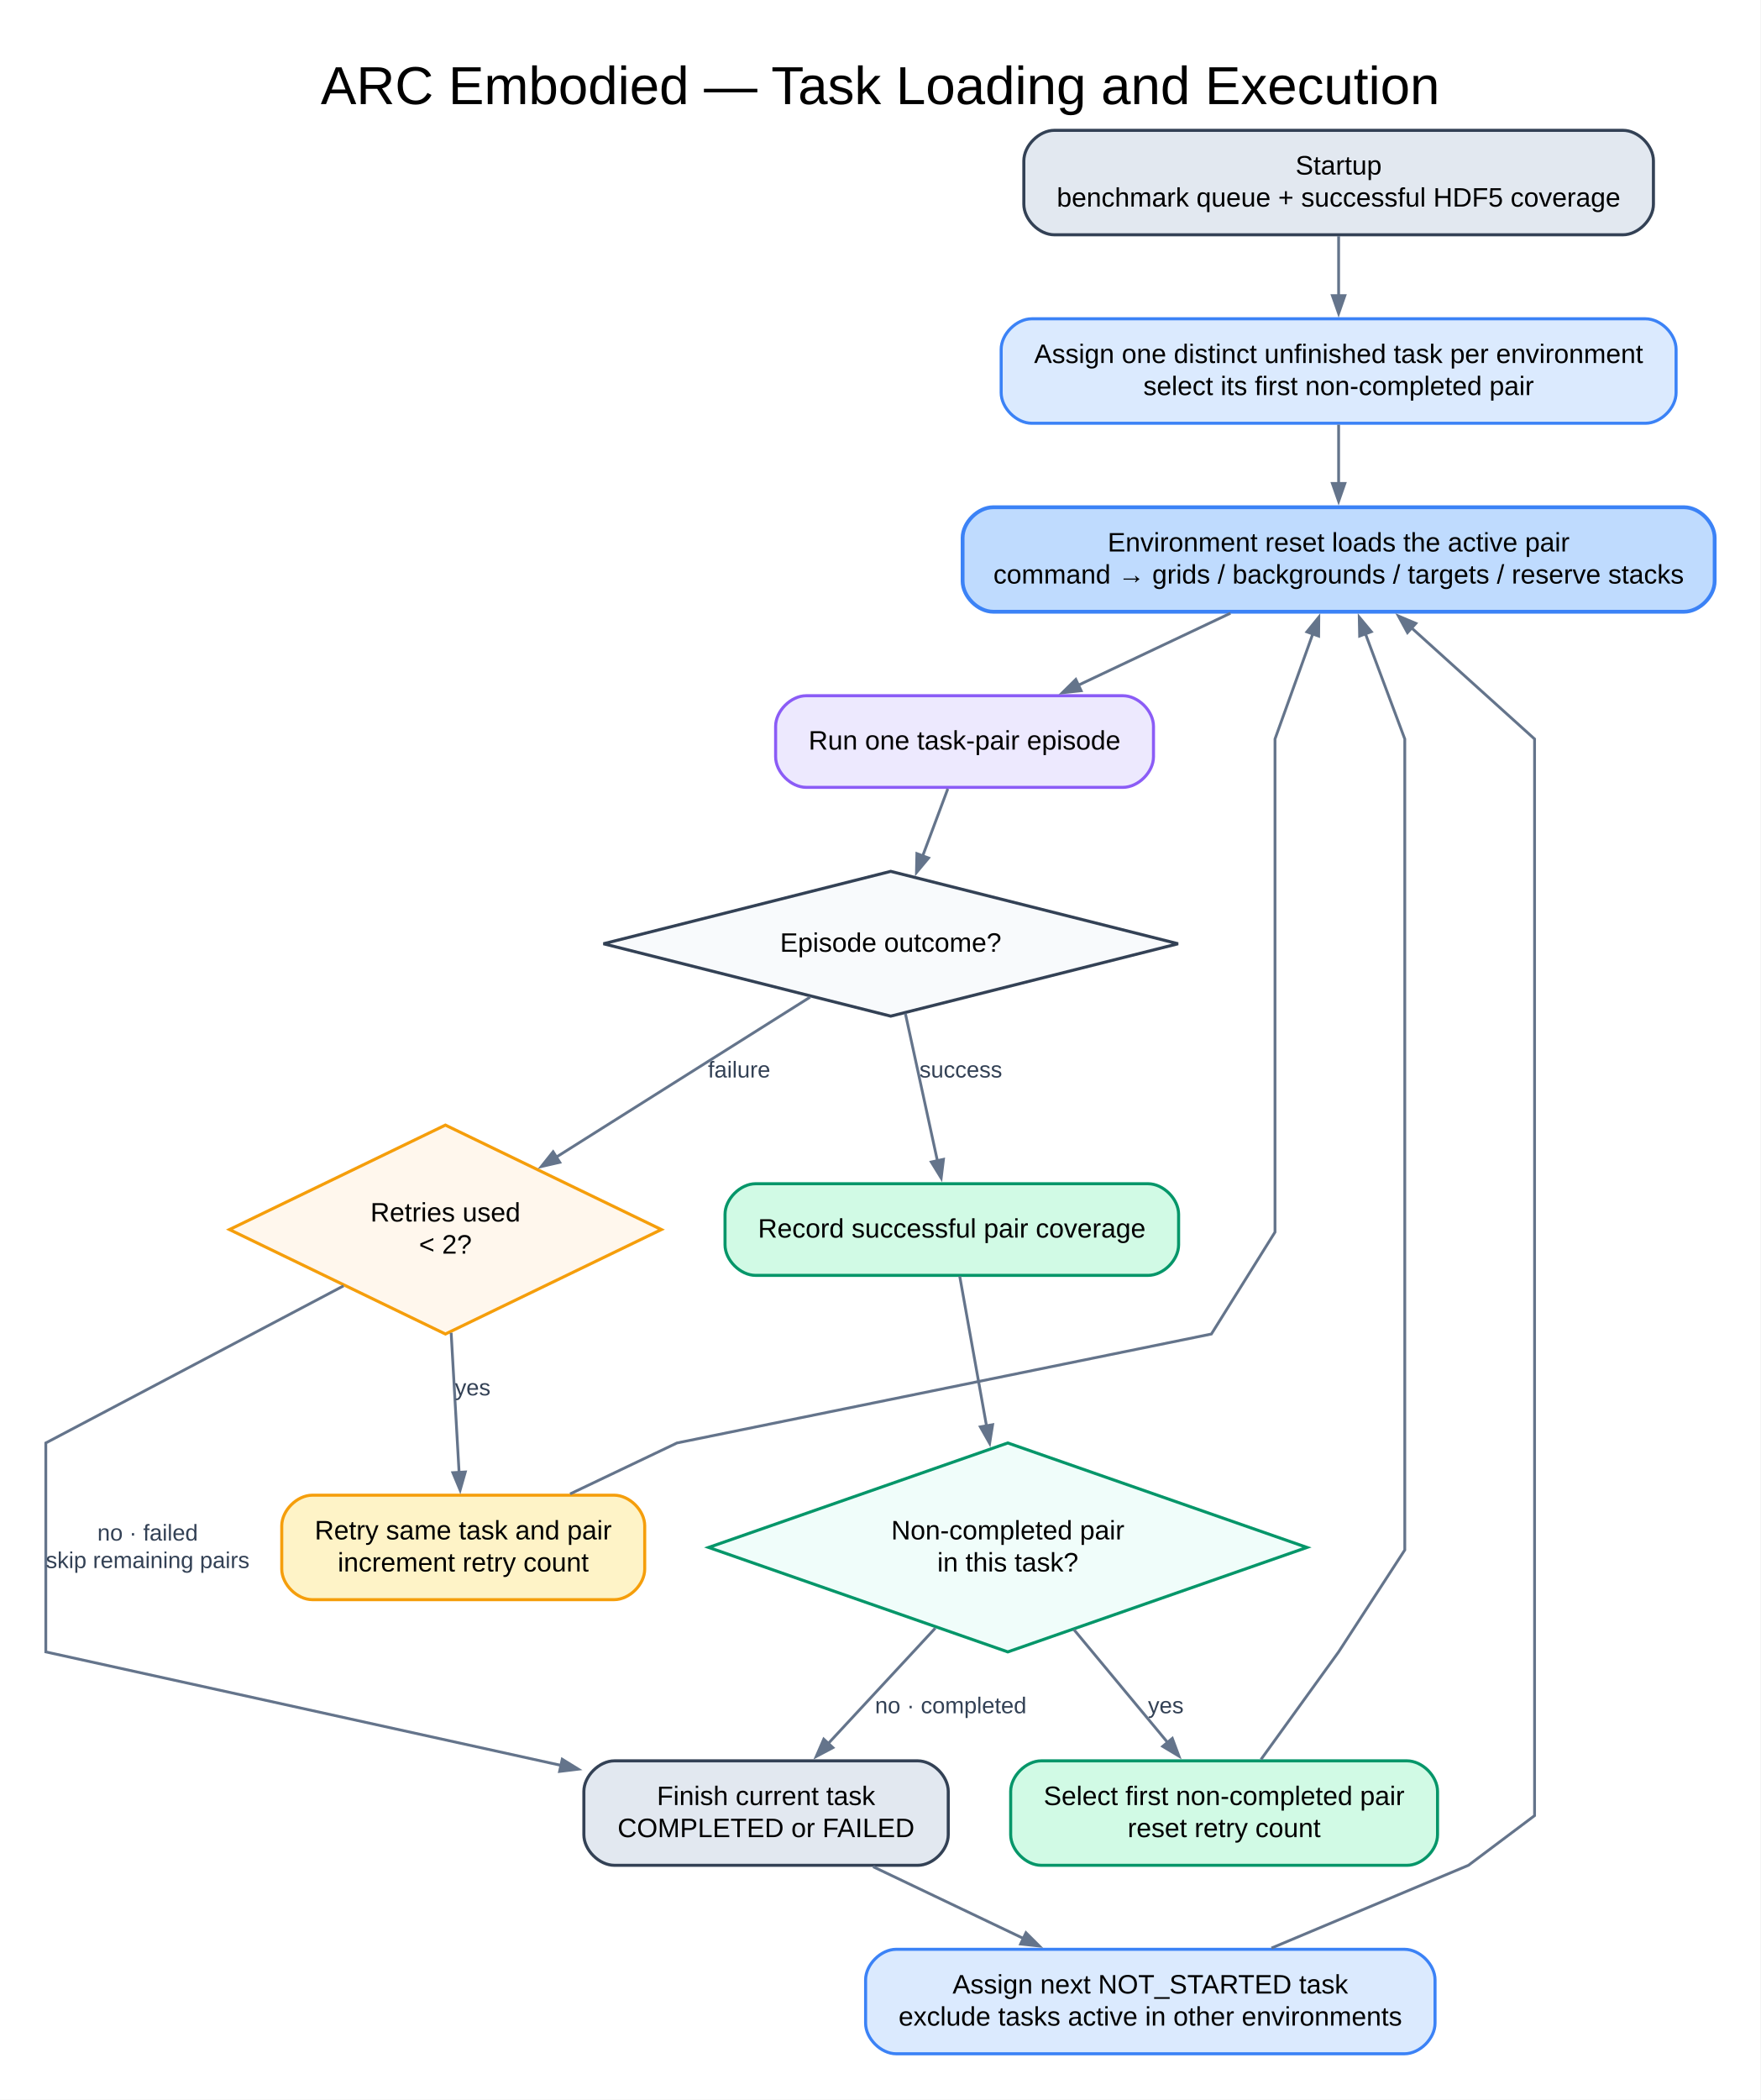
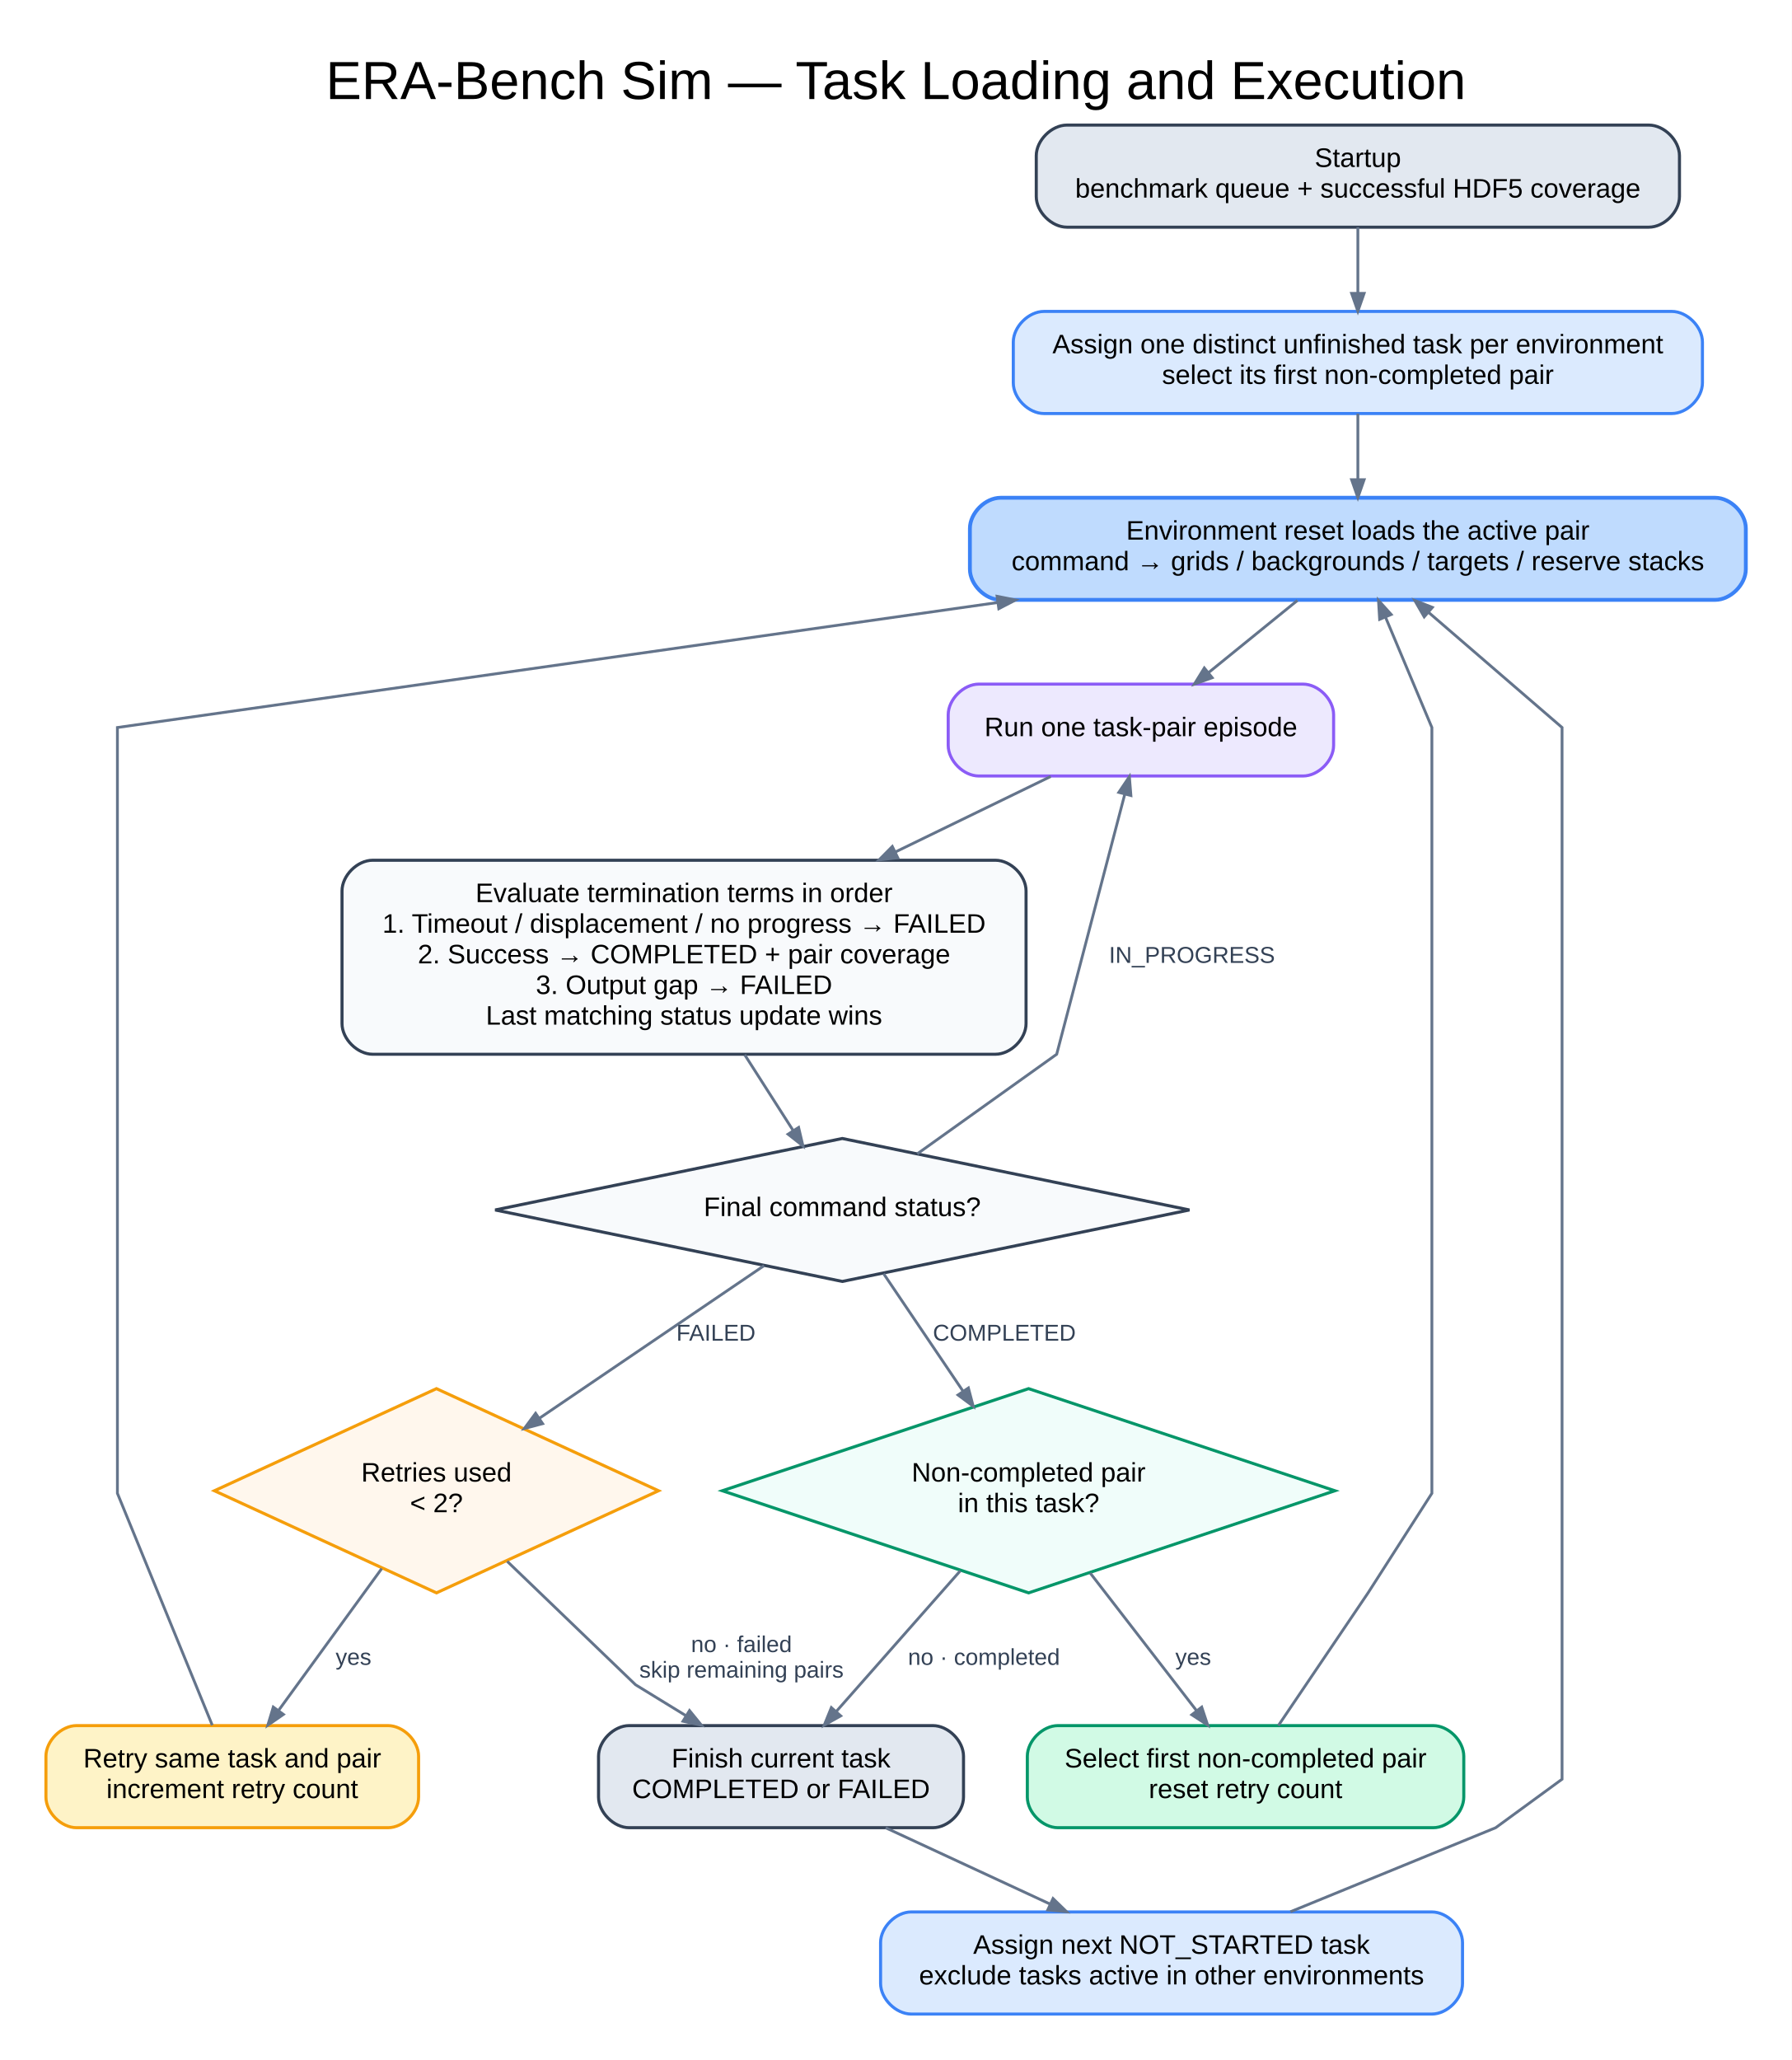
- <svg xmlns="http://www.w3.org/2000/svg" width="692pt" height="825pt" viewBox="0.00 0.00 692.00 825.00">
-   <g id="graph0" class="graph" transform="scale(1 1) rotate(0) translate(18 806.84)">
-     <polygon fill="white" stroke="none" points="-18,18 -18,-806.84 673.8,-806.84 673.8,18 -18,18" />
-     <text xml:space="preserve" text-anchor="middle" x="327.9" y="-765.94" font-family="Arial" font-size="21.00">ARC Embodied — Task Loading and Execution</text>
+ <svg xmlns="http://www.w3.org/2000/svg" width="702pt" height="807pt" viewBox="0.00 0.00 702.00 807.00">
+   <g id="graph0" class="graph" transform="scale(1 1) rotate(0) translate(18 789)">
+     <polygon fill="white" stroke="transparent" points="-18,18 -18,-789 684,-789 684,18 -18,18" />
+     <text text-anchor="middle" x="333" y="-750.2" font-family="Arial" font-size="21.00">ERA-Bench Sim — Task Loading and Execution</text>
    <g id="node1" class="node">
-       <path fill="#e2e8f0" stroke="#334155" stroke-width="1.2" d="M619.74,-755.64C619.74,-755.64 396.33,-755.64 396.33,-755.64 390.33,-755.64 384.33,-749.64 384.33,-743.64 384.33,-743.64 384.33,-726.6 384.33,-726.6 384.33,-720.6 390.33,-714.6 396.33,-714.6 396.33,-714.6 619.74,-714.6 619.74,-714.6 625.74,-714.6 631.74,-720.6 631.74,-726.6 631.74,-726.6 631.74,-743.64 631.74,-743.64 631.74,-749.64 625.74,-755.64 619.74,-755.64" />
-       <text xml:space="preserve" text-anchor="middle" x="508.03" y="-738.27" font-family="Arial" font-size="10.50">Startup</text>
-       <text xml:space="preserve" text-anchor="middle" x="508.03" y="-725.67" font-family="Arial" font-size="10.50">benchmark queue + successful HDF5 coverage</text>
+       <path fill="#e2e8f0" stroke="#334155" stroke-width="1.2" d="M628,-740C628,-740 400,-740 400,-740 394,-740 388,-734 388,-728 388,-728 388,-712 388,-712 388,-706 394,-700 400,-700 400,-700 628,-700 628,-700 634,-700 640,-706 640,-712 640,-712 640,-728 640,-728 640,-734 634,-740 628,-740" />
+       <text text-anchor="middle" x="514" y="-723.6" font-family="Arial" font-size="10.50">Startup</text>
+       <text text-anchor="middle" x="514" y="-711.6" font-family="Arial" font-size="10.50">benchmark queue + successful HDF5 coverage</text>
    </g>
    <g id="node2" class="node">
-       <path fill="#dbeafe" stroke="#3b82f6" stroke-width="1.2" d="M628.64,-681.6C628.64,-681.6 387.42,-681.6 387.42,-681.6 381.42,-681.6 375.42,-675.6 375.42,-669.6 375.42,-669.6 375.42,-652.56 375.42,-652.56 375.42,-646.56 381.42,-640.56 387.42,-640.56 387.42,-640.56 628.64,-640.56 628.64,-640.56 634.64,-640.56 640.64,-646.56 640.64,-652.56 640.64,-652.56 640.64,-669.6 640.64,-669.6 640.64,-675.6 634.64,-681.6 628.64,-681.6" />
-       <text xml:space="preserve" text-anchor="middle" x="508.03" y="-664.23" font-family="Arial" font-size="10.50">Assign one distinct unfinished task per environment</text>
-       <text xml:space="preserve" text-anchor="middle" x="508.03" y="-651.63" font-family="Arial" font-size="10.50">select its first non-completed pair</text>
+       <path fill="#dbeafe" stroke="#3b82f6" stroke-width="1.2" d="M637,-667C637,-667 391,-667 391,-667 385,-667 379,-661 379,-655 379,-655 379,-639 379,-639 379,-633 385,-627 391,-627 391,-627 637,-627 637,-627 643,-627 649,-633 649,-639 649,-639 649,-655 649,-655 649,-661 643,-667 637,-667" />
+       <text text-anchor="middle" x="514" y="-650.6" font-family="Arial" font-size="10.50">Assign one distinct unfinished task per environment</text>
+       <text text-anchor="middle" x="514" y="-638.6" font-family="Arial" font-size="10.50">select its first non-completed pair</text>
    </g>
    <g id="edge1" class="edge">
-       <path fill="none" stroke="#64748b" stroke-width="1.1" d="M508.03,-714.05C508.03,-706.79 508.03,-698.45 508.03,-690.6" />
-       <polygon fill="#64748b" stroke="#64748b" stroke-width="1.1" points="510.48,-690.7 508.03,-683.7 505.58,-690.7 510.48,-690.7" />
+       <path fill="none" stroke="#64748b" stroke-width="1.1" d="M514,-699.97C514,-692.09 514,-682.82 514,-674.31" />
+       <polygon fill="#64748b" stroke="#64748b" stroke-width="1.1" points="516.45,-674.08 514,-667.08 511.55,-674.08 516.45,-674.08" />
    </g>
    <g id="node3" class="node">
-       <path fill="#bfdbfe" stroke="#3b82f6" stroke-width="1.5" d="M643.8,-607.56C643.8,-607.56 372.27,-607.56 372.27,-607.56 366.27,-607.56 360.27,-601.56 360.27,-595.56 360.27,-595.56 360.27,-578.52 360.27,-578.52 360.27,-572.52 366.27,-566.52 372.27,-566.52 372.27,-566.52 643.8,-566.52 643.8,-566.52 649.8,-566.52 655.8,-572.52 655.8,-578.52 655.8,-578.52 655.8,-595.56 655.8,-595.56 655.8,-601.56 649.8,-607.56 643.8,-607.56" />
-       <text xml:space="preserve" text-anchor="middle" x="508.03" y="-590.19" font-family="Arial" font-size="10.50">Environment reset loads the active pair</text>
-       <text xml:space="preserve" text-anchor="middle" x="508.03" y="-577.59" font-family="Arial" font-size="10.50">command → grids / backgrounds / targets / reserve stacks</text>
+       <path fill="#bfdbfe" stroke="#3b82f6" stroke-width="1.5" d="M654,-594C654,-594 374,-594 374,-594 368,-594 362,-588 362,-582 362,-582 362,-566 362,-566 362,-560 368,-554 374,-554 374,-554 654,-554 654,-554 660,-554 666,-560 666,-566 666,-566 666,-582 666,-582 666,-588 660,-594 654,-594" />
+       <text text-anchor="middle" x="514" y="-577.6" font-family="Arial" font-size="10.50">Environment reset loads the active pair</text>
+       <text text-anchor="middle" x="514" y="-565.6" font-family="Arial" font-size="10.50">command → grids / backgrounds / targets / reserve stacks</text>
    </g>
    <g id="edge2" class="edge">
-       <path fill="none" stroke="#64748b" stroke-width="1.1" d="M508.03,-640.01C508.03,-632.81 508.03,-624.55 508.03,-616.76" />
-       <polygon fill="#64748b" stroke="#64748b" stroke-width="1.1" points="510.48,-616.91 508.03,-609.91 505.58,-616.91 510.48,-616.91" />
+       <path fill="none" stroke="#64748b" stroke-width="1.1" d="M514,-626.97C514,-619.09 514,-609.82 514,-601.31" />
+       <polygon fill="#64748b" stroke="#64748b" stroke-width="1.1" points="516.45,-601.08 514,-594.08 511.55,-601.08 516.45,-601.08" />
    </g>
    <g id="node4" class="node">
-       <path fill="#ede9fe" stroke="#8b5cf6" stroke-width="1.2" d="M423.28,-533.52C423.28,-533.52 298.79,-533.52 298.79,-533.52 292.79,-533.52 286.79,-527.52 286.79,-521.52 286.79,-521.52 286.79,-509.52 286.79,-509.52 286.79,-503.52 292.79,-497.52 298.79,-497.52 298.79,-497.52 423.28,-497.52 423.28,-497.52 429.28,-497.52 435.28,-503.52 435.28,-509.52 435.28,-509.52 435.28,-521.52 435.28,-521.52 435.28,-527.52 429.28,-533.52 423.28,-533.52" />
-       <text xml:space="preserve" text-anchor="middle" x="361.03" y="-512.37" font-family="Arial" font-size="10.50">Run one task-pair episode</text>
+       <path fill="#ede9fe" stroke="#8b5cf6" stroke-width="1.2" d="M492.5,-521C492.5,-521 365.5,-521 365.5,-521 359.5,-521 353.5,-515 353.5,-509 353.5,-509 353.5,-497 353.5,-497 353.5,-491 359.5,-485 365.5,-485 365.5,-485 492.5,-485 492.5,-485 498.5,-485 504.5,-491 504.5,-497 504.5,-497 504.5,-509 504.5,-509 504.5,-515 498.5,-521 492.5,-521" />
+       <text text-anchor="middle" x="429" y="-500.6" font-family="Arial" font-size="10.50">Run one task-pair episode</text>
    </g>
    <g id="edge3" class="edge">
-       <path fill="none" stroke="#64748b" stroke-width="1.1" d="M465.51,-565.93C446.73,-557.05 424.65,-546.61 405.64,-537.61" />
-       <polygon fill="#64748b" stroke="#64748b" stroke-width="1.1" points="406.85,-535.48 399.47,-534.7 404.75,-539.91 406.85,-535.48" />
+       <path fill="none" stroke="#64748b" stroke-width="1.1" d="M490.32,-553.78C479.53,-545.02 466.71,-534.61 455.59,-525.58" />
+       <polygon fill="#64748b" stroke="#64748b" stroke-width="1.1" points="456.92,-523.51 449.94,-521 453.84,-527.32 456.92,-523.51" />
    </g>
    <g id="node5" class="node">
-       <polygon fill="#f8fafc" stroke="#334155" stroke-width="1.2" points="332.03,-464.52 219.14,-436.08 332.03,-407.64 444.93,-436.08 332.03,-464.52" />
-       <text xml:space="preserve" text-anchor="middle" x="332.03" y="-432.93" font-family="Arial" font-size="10.50">Episode outcome?</text>
+       <path fill="#f8fafc" stroke="#334155" stroke-width="1.2" d="M372,-452C372,-452 128,-452 128,-452 122,-452 116,-446 116,-440 116,-440 116,-388 116,-388 116,-382 122,-376 128,-376 128,-376 372,-376 372,-376 378,-376 384,-382 384,-388 384,-388 384,-440 384,-440 384,-446 378,-452 372,-452" />
+       <text text-anchor="middle" x="250" y="-435.6" font-family="Arial" font-size="10.50">Evaluate termination terms in order</text>
+       <text text-anchor="middle" x="250" y="-423.6" font-family="Arial" font-size="10.50">1. Timeout / displacement / no progress → FAILED</text>
+       <text text-anchor="middle" x="250" y="-411.6" font-family="Arial" font-size="10.50">2. Success → COMPLETED + pair coverage</text>
+       <text text-anchor="middle" x="250" y="-399.6" font-family="Arial" font-size="10.50">3. Output gap → FAILED</text>
+       <text text-anchor="middle" x="250" y="-387.6" font-family="Arial" font-size="10.50">Last matching status update wins</text>
    </g>
    <g id="edge4" class="edge">
-       <path fill="none" stroke="#64748b" stroke-width="1.1" d="M354.45,-496.95C351.51,-489.08 347.93,-479.53 344.51,-470.39" />
-       <polygon fill="#64748b" stroke="#64748b" stroke-width="1.1" points="346.89,-469.77 342.14,-464.07 342.3,-471.49 346.89,-469.77" />
+       <path fill="none" stroke="#64748b" stroke-width="1.1" d="M393.64,-484.81C376.11,-476.29 354.15,-465.62 332.71,-455.2" />
+       <polygon fill="#64748b" stroke="#64748b" stroke-width="1.1" points="333.74,-452.98 326.38,-452.12 331.6,-457.39 333.74,-452.98" />
    </g>
    <g id="node6" class="node">
-       <path fill="#d1fae5" stroke="#059669" stroke-width="1.2" d="M433.15,-341.8C433.15,-341.8 278.91,-341.8 278.91,-341.8 272.91,-341.8 266.91,-335.8 266.91,-329.8 266.91,-329.8 266.91,-317.8 266.91,-317.8 266.91,-311.8 272.91,-305.8 278.91,-305.8 278.91,-305.8 433.15,-305.8 433.15,-305.8 439.15,-305.8 445.15,-311.8 445.15,-317.8 445.15,-317.8 445.15,-329.8 445.15,-329.8 445.15,-335.8 439.15,-341.8 433.15,-341.8" />
-       <text xml:space="preserve" text-anchor="middle" x="356.03" y="-320.65" font-family="Arial" font-size="10.50">Record successful pair coverage</text>
+       <polygon fill="#f8fafc" stroke="#334155" stroke-width="1.2" points="312,-343 176,-315 312,-287 448,-315 312,-343" />
+       <text text-anchor="middle" x="312" y="-312.6" font-family="Arial" font-size="10.50">Final command status?</text>
    </g>
    <g id="edge5" class="edge">
-       <path fill="none" stroke="#64748b" stroke-width="1.1" d="M337.78,-408.67C341.62,-391.03 346.64,-367.96 350.44,-350.48" />
-       <polygon fill="#64748b" stroke="#64748b" stroke-width="1.1" points="352.75,-351.39 351.85,-344.03 347.97,-350.34 352.75,-351.39" />
-       <text xml:space="preserve" text-anchor="middle" x="359.57" y="-383.54" font-family="Arial" font-size="9.00" fill="#334155">success</text>
+       <path fill="none" stroke="#64748b" stroke-width="1.1" d="M273.79,-375.77C280.07,-365.96 286.76,-355.49 292.76,-346.1" />
+       <polygon fill="#64748b" stroke="#64748b" stroke-width="1.1" points="294.89,-347.32 296.59,-340.1 290.76,-344.68 294.89,-347.32" />
+     </g>
+     <g id="edge14" class="edge">
+       <path fill="none" stroke="#64748b" stroke-width="1.1" d="M341.38,-336.99C365.6,-354.29 396,-376 396,-376 396,-376 413.09,-441.25 422.67,-477.84" />
+       <polygon fill="#64748b" stroke="#64748b" stroke-width="1.1" points="420.34,-478.59 424.48,-484.74 425.08,-477.35 420.34,-478.59" />
+       <text text-anchor="middle" x="449" y="-411.8" font-family="Arial" font-size="9.00" fill="#334155">IN_PROGRESS</text>
+     </g>
+     <g id="node7" class="node">
+       <polygon fill="#f0fdfa" stroke="#059669" stroke-width="1.2" points="385,-245 265,-205 385,-165 505,-205 385,-245" />
+       <text text-anchor="middle" x="385" y="-208.6" font-family="Arial" font-size="10.50">Non-completed pair</text>
+       <text text-anchor="middle" x="385" y="-196.6" font-family="Arial" font-size="10.50">in this task?</text>
+     </g>
+     <g id="edge6" class="edge">
+       <path fill="none" stroke="#64748b" stroke-width="1.1" d="M328.2,-290.03C337.32,-276.54 348.93,-259.37 359.26,-244.08" />
+       <polygon fill="#64748b" stroke="#64748b" stroke-width="1.1" points="361.41,-245.27 363.3,-238.1 357.35,-242.52 361.41,-245.27" />
+       <text text-anchor="middle" x="375.5" y="-263.8" font-family="Arial" font-size="9.00" fill="#334155">COMPLETED</text>
    </g>
    <g id="node9" class="node">
-       <polygon fill="#fff7ed" stroke="#f59e0b" stroke-width="1.2" points="157.03,-364.84 72.17,-323.8 157.03,-282.76 241.9,-323.8 157.03,-364.84" />
-       <text xml:space="preserve" text-anchor="middle" x="157.03" y="-326.95" font-family="Arial" font-size="10.50">Retries used</text>
-       <text xml:space="preserve" text-anchor="middle" x="157.03" y="-314.35" font-family="Arial" font-size="10.50">&lt; 2?</text>
+       <polygon fill="#fff7ed" stroke="#f59e0b" stroke-width="1.2" points="153,-245 66,-205 153,-165 240,-205 153,-245" />
+       <text text-anchor="middle" x="153" y="-208.6" font-family="Arial" font-size="10.50">Retries used</text>
+       <text text-anchor="middle" x="153" y="-196.6" font-family="Arial" font-size="10.50">&lt; 2?</text>
    </g>
    <g id="edge10" class="edge">
-       <path fill="none" stroke="#64748b" stroke-width="1.1" d="M300.34,-415.11C272.44,-397.53 231.54,-371.75 200.57,-352.24" />
-       <polygon fill="#64748b" stroke="#64748b" stroke-width="1.1" points="201.96,-350.22 194.73,-348.56 199.35,-354.36 201.96,-350.22" />
-       <text xml:space="preserve" text-anchor="middle" x="272.46" y="-383.54" font-family="Arial" font-size="9.00" fill="#334155">failure</text>
-     </g>
-     <g id="node7" class="node">
-       <polygon fill="#f0fdfa" stroke="#059669" stroke-width="1.2" points="378.03,-239.96 260.48,-198.92 378.03,-157.88 495.58,-198.92 378.03,-239.96" />
-       <text xml:space="preserve" text-anchor="middle" x="378.03" y="-202.07" font-family="Arial" font-size="10.50">Non-completed pair</text>
-       <text xml:space="preserve" text-anchor="middle" x="378.03" y="-189.47" font-family="Arial" font-size="10.50">in this task?</text>
-     </g>
-     <g id="edge6" class="edge">
-       <path fill="none" stroke="#64748b" stroke-width="1.1" d="M359.14,-305.45C361.88,-290.16 365.99,-267.17 369.69,-246.54" />
-       <polygon fill="#64748b" stroke="#64748b" stroke-width="1.1" points="372.07,-247.14 370.89,-239.82 367.24,-246.28 372.07,-247.14" />
+       <path fill="none" stroke="#64748b" stroke-width="1.1" d="M281.34,-293.18C256.34,-276.19 220.82,-252.07 193.48,-233.5" />
+       <polygon fill="#64748b" stroke="#64748b" stroke-width="1.1" points="194.59,-231.29 187.43,-229.38 191.84,-235.34 194.59,-231.29" />
+       <text text-anchor="middle" x="262.5" y="-263.8" font-family="Arial" font-size="9.00" fill="#334155">FAILED</text>
    </g>
    <g id="node8" class="node">
-       <path fill="#d1fae5" stroke="#059669" stroke-width="1.2" d="M534.9,-115.08C534.9,-115.08 391.16,-115.08 391.16,-115.08 385.16,-115.08 379.16,-109.08 379.16,-103.08 379.16,-103.08 379.16,-86.04 379.16,-86.04 379.16,-80.04 385.16,-74.04 391.16,-74.04 391.16,-74.04 534.9,-74.04 534.9,-74.04 540.9,-74.04 546.9,-80.04 546.9,-86.04 546.9,-86.04 546.9,-103.08 546.9,-103.08 546.9,-109.08 540.9,-115.08 534.9,-115.08" />
-       <text xml:space="preserve" text-anchor="middle" x="463.03" y="-97.71" font-family="Arial" font-size="10.50">Select first non-completed pair</text>
-       <text xml:space="preserve" text-anchor="middle" x="463.03" y="-85.11" font-family="Arial" font-size="10.50">reset retry count</text>
+       <path fill="#d1fae5" stroke="#059669" stroke-width="1.2" d="M543.5,-113C543.5,-113 396.5,-113 396.5,-113 390.5,-113 384.5,-107 384.5,-101 384.5,-101 384.5,-85 384.5,-85 384.5,-79 390.5,-73 396.5,-73 396.5,-73 543.5,-73 543.5,-73 549.5,-73 555.5,-79 555.5,-85 555.5,-85 555.5,-101 555.5,-101 555.5,-107 549.5,-113 543.5,-113" />
+       <text text-anchor="middle" x="470" y="-96.6" font-family="Arial" font-size="10.50">Select first non-completed pair</text>
+       <text text-anchor="middle" x="470" y="-84.6" font-family="Arial" font-size="10.50">reset retry count</text>
    </g>
    <g id="edge7" class="edge">
-       <path fill="none" stroke="#64748b" stroke-width="1.1" d="M404,-166.65C415.83,-152.4 429.69,-135.72 441,-122.09" />
-       <polygon fill="#64748b" stroke="#64748b" stroke-width="1.1" points="442.68,-123.9 445.27,-116.95 438.91,-120.77 442.68,-123.9" />
-       <text xml:space="preserve" text-anchor="middle" x="440.12" y="-133.78" font-family="Arial" font-size="9.00" fill="#334155">yes</text>
+       <path fill="none" stroke="#64748b" stroke-width="1.1" d="M409.13,-172.77C422.33,-155.69 438.46,-134.81 450.8,-118.85" />
+       <polygon fill="#64748b" stroke="#64748b" stroke-width="1.1" points="452.82,-120.24 455.16,-113.2 448.94,-117.24 452.82,-120.24" />
+       <text text-anchor="middle" x="449.5" y="-136.8" font-family="Arial" font-size="9.00" fill="#334155">yes</text>
    </g>
    <g id="node11" class="node">
-       <path fill="#e2e8f0" stroke="#334155" stroke-width="1.2" d="M342.63,-115.08C342.63,-115.08 223.44,-115.08 223.44,-115.08 217.44,-115.08 211.44,-109.08 211.44,-103.08 211.44,-103.08 211.44,-86.04 211.44,-86.04 211.44,-80.04 217.44,-74.04 223.44,-74.04 223.44,-74.04 342.63,-74.04 342.63,-74.04 348.63,-74.04 354.63,-80.04 354.63,-86.04 354.63,-86.04 354.63,-103.08 354.63,-103.08 354.63,-109.08 348.63,-115.08 342.63,-115.08" />
-       <text xml:space="preserve" text-anchor="middle" x="283.03" y="-97.71" font-family="Arial" font-size="10.50">Finish current task</text>
-       <text xml:space="preserve" text-anchor="middle" x="283.03" y="-85.11" font-family="Arial" font-size="10.50">COMPLETED or FAILED</text>
+       <path fill="#e2e8f0" stroke="#334155" stroke-width="1.2" d="M347.5,-113C347.5,-113 228.5,-113 228.5,-113 222.5,-113 216.5,-107 216.5,-101 216.5,-101 216.5,-85 216.5,-85 216.5,-79 222.5,-73 228.5,-73 228.5,-73 347.5,-73 347.5,-73 353.5,-73 359.5,-79 359.5,-85 359.5,-85 359.5,-101 359.5,-101 359.5,-107 353.5,-113 347.5,-113" />
+       <text text-anchor="middle" x="288" y="-96.6" font-family="Arial" font-size="10.50">Finish current task</text>
+       <text text-anchor="middle" x="288" y="-84.6" font-family="Arial" font-size="10.50">COMPLETED or FAILED</text>
    </g>
    <g id="edge9" class="edge">
-       <path fill="none" stroke="#64748b" stroke-width="1.1" d="M349.53,-167.21C336.07,-152.71 320.17,-135.58 307.3,-121.7" />
-       <polygon fill="#64748b" stroke="#64748b" stroke-width="1.1" points="309.3,-120.27 302.75,-116.8 305.71,-123.6 309.3,-120.27" />
-       <text xml:space="preserve" text-anchor="middle" x="355.61" y="-133.78" font-family="Arial" font-size="9.00" fill="#334155">no · completed</text>
+       <path fill="none" stroke="#64748b" stroke-width="1.1" d="M358.24,-173.65C342.92,-156.28 323.96,-134.78 309.6,-118.49" />
+       <polygon fill="#64748b" stroke="#64748b" stroke-width="1.1" points="311.38,-116.81 304.92,-113.18 307.71,-120.05 311.38,-116.81" />
+       <text text-anchor="middle" x="367.5" y="-136.8" font-family="Arial" font-size="9.00" fill="#334155">no · completed</text>
    </g>
    <g id="edge8" class="edge">
-       <path fill="none" stroke="#64748b" stroke-width="1.1" d="M477.52,-115.62C490.67,-133.84 508.03,-157.88 508.03,-157.88 508.03,-157.88 534.03,-197.92 534.03,-197.92 534.03,-516.52 534.03,-516.52 534.03,-516.52 534.03,-516.52 525.76,-538.63 518.55,-557.91" />
-       <polygon fill="#64748b" stroke="#64748b" stroke-width="1.1" points="516.29,-556.96 516.14,-564.37 520.88,-558.67 516.29,-556.96" />
+       <path fill="none" stroke="#64748b" stroke-width="1.1" d="M482.86,-113.03C497.08,-134.06 518,-165 518,-165 518,-165 543,-204 543,-204 543,-504 543,-504 543,-504 543,-504 533.04,-527.7 524.79,-547.32" />
+       <polygon fill="#64748b" stroke="#64748b" stroke-width="1.1" points="522.53,-546.38 522.08,-553.78 527.05,-548.28 522.53,-546.38" />
    </g>
    <g id="node10" class="node">
-       <path fill="#fef3c7" stroke="#f59e0b" stroke-width="1.2" d="M223.35,-219.44C223.35,-219.44 104.72,-219.44 104.72,-219.44 98.72,-219.44 92.72,-213.44 92.72,-207.44 92.72,-207.44 92.72,-190.4 92.72,-190.4 92.72,-184.4 98.72,-178.4 104.72,-178.4 104.72,-178.4 223.35,-178.4 223.35,-178.4 229.35,-178.4 235.35,-184.4 235.35,-190.4 235.35,-190.4 235.35,-207.44 235.35,-207.44 235.35,-213.44 229.35,-219.44 223.35,-219.44" />
-       <text xml:space="preserve" text-anchor="middle" x="164.03" y="-202.07" font-family="Arial" font-size="10.50">Retry same task and pair</text>
-       <text xml:space="preserve" text-anchor="middle" x="164.03" y="-189.47" font-family="Arial" font-size="10.50">increment retry count</text>
+       <path fill="#fef3c7" stroke="#f59e0b" stroke-width="1.2" d="M134,-113C134,-113 12,-113 12,-113 6,-113 0,-107 0,-101 0,-101 0,-85 0,-85 0,-79 6,-73 12,-73 12,-73 134,-73 134,-73 140,-73 146,-79 146,-85 146,-85 146,-101 146,-101 146,-107 140,-113 134,-113" />
+       <text text-anchor="middle" x="73" y="-96.6" font-family="Arial" font-size="10.50">Retry same task and pair</text>
+       <text text-anchor="middle" x="73" y="-84.6" font-family="Arial" font-size="10.50">increment retry count</text>
    </g>
    <g id="edge11" class="edge">
-       <path fill="none" stroke="#64748b" stroke-width="1.1" d="M159.29,-283.24C160.3,-265.37 161.49,-244.65 162.41,-228.34" />
-       <polygon fill="#64748b" stroke="#64748b" stroke-width="1.1" points="164.85,-228.57 162.81,-221.44 159.96,-228.29 164.85,-228.57" />
-       <text xml:space="preserve" text-anchor="middle" x="167.75" y="-258.66" font-family="Arial" font-size="9.00" fill="#334155">yes</text>
+       <path fill="none" stroke="#64748b" stroke-width="1.1" d="M131.56,-174.52C118.95,-157.18 103.17,-135.48 91.17,-118.98" />
+       <polygon fill="#64748b" stroke="#64748b" stroke-width="1.1" points="93.03,-117.38 86.93,-113.16 89.07,-120.26 93.03,-117.38" />
+       <text text-anchor="middle" x="120.5" y="-136.8" font-family="Arial" font-size="9.00" fill="#334155">yes</text>
    </g>
    <g id="edge13" class="edge">
-       <path fill="none" stroke="#64748b" stroke-width="1.1" d="M117,-301.68C70.48,-277.14 0,-239.96 0,-239.96 0,-239.96 0,-157.88 0,-157.88 0,-157.88 118.97,-131.68 202.64,-113.26" />
-       <polygon fill="#64748b" stroke="#64748b" stroke-width="1.1" points="202.94,-115.7 209.25,-111.81 201.89,-110.92 202.94,-115.7" />
-       <text xml:space="preserve" text-anchor="middle" x="40.02" y="-201.62" font-family="Arial" font-size="9.00" fill="#334155">no · failed</text>
-       <text xml:space="preserve" text-anchor="middle" x="40.02" y="-190.82" font-family="Arial" font-size="9.00" fill="#334155">skip remaining pairs</text>
+       <path fill="none" stroke="#64748b" stroke-width="1.1" d="M180.72,-177.35C203.14,-155.79 231,-129 231,-129 231,-129 239.92,-123.53 250.7,-116.91" />
+       <polygon fill="#64748b" stroke="#64748b" stroke-width="1.1" points="252.15,-118.89 256.83,-113.14 249.58,-114.71 252.15,-118.89" />
+       <text text-anchor="middle" x="272.5" y="-141.8" font-family="Arial" font-size="9.00" fill="#334155">no · failed</text>
+       <text text-anchor="middle" x="272.5" y="-131.8" font-family="Arial" font-size="9.00" fill="#334155">skip remaining pairs</text>
    </g>
    <g id="edge12" class="edge">
-       <path fill="none" stroke="#64748b" stroke-width="1.1" d="M206.03,-219.94C227.03,-229.95 248.03,-239.96 248.03,-239.96 248.03,-239.96 458.03,-282.76 458.03,-282.76 458.03,-282.76 483.03,-322.8 483.03,-322.8 483.03,-516.52 483.03,-516.52 483.03,-516.52 483.03,-516.52 490.98,-538.63 497.92,-557.91" />
-       <polygon fill="#64748b" stroke="#64748b" stroke-width="1.1" points="495.56,-558.61 500.24,-564.37 500.18,-556.95 495.56,-558.61" />
+       <path fill="none" stroke="#64748b" stroke-width="1.1" d="M65.16,-113.16C52.27,-144.68 28,-204 28,-204 28,-504 28,-504 28,-504 28,-504 229.21,-532.57 372.7,-552.94" />
+       <polygon fill="#64748b" stroke="#64748b" stroke-width="1.1" points="372.64,-555.4 379.91,-553.96 373.33,-550.55 372.64,-555.4" />
    </g>
    <g id="node12" class="node">
-       <path fill="#dbeafe" stroke="#3b82f6" stroke-width="1.2" d="M533.92,-41.04C533.92,-41.04 334.15,-41.04 334.15,-41.04 328.15,-41.04 322.15,-35.04 322.15,-29.04 322.15,-29.04 322.15,-12 322.15,-12 322.15,-6 328.15,0 334.15,0 334.15,0 533.92,0 533.92,0 539.92,0 545.92,-6 545.92,-12 545.92,-12 545.92,-29.04 545.92,-29.04 545.92,-35.04 539.92,-41.04 533.92,-41.04" />
-       <text xml:space="preserve" text-anchor="middle" x="434.03" y="-23.67" font-family="Arial" font-size="10.50">Assign next NOT_STARTED task</text>
-       <text xml:space="preserve" text-anchor="middle" x="434.03" y="-11.07" font-family="Arial" font-size="10.50">exclude tasks active in other environments</text>
-     </g>
-     <g id="edge14" class="edge">
-       <path fill="none" stroke="#64748b" stroke-width="1.1" d="M325.1,-73.49C343.43,-64.75 365.05,-54.43 384.18,-45.3" />
-       <polygon fill="#64748b" stroke="#64748b" stroke-width="1.1" points="385.17,-47.55 390.43,-42.32 383.06,-43.12 385.17,-47.55" />
+       <path fill="#dbeafe" stroke="#3b82f6" stroke-width="1.2" d="M543,-40C543,-40 339,-40 339,-40 333,-40 327,-34 327,-28 327,-28 327,-12 327,-12 327,-6 333,0 339,0 339,0 543,0 543,0 549,0 555,-6 555,-12 555,-12 555,-28 555,-28 555,-34 549,-40 543,-40" />
+       <text text-anchor="middle" x="441" y="-23.6" font-family="Arial" font-size="10.50">Assign next NOT_STARTED task</text>
+       <text text-anchor="middle" x="441" y="-11.6" font-family="Arial" font-size="10.50">exclude tasks active in other environments</text>
    </g>
    <g id="edge15" class="edge">
-       <path fill="none" stroke="#64748b" stroke-width="1.1" d="M481.65,-41.53C516.97,-56.37 559.03,-74.04 559.03,-74.04 559.03,-74.04 585.03,-93.56 585.03,-93.56 585.03,-516.52 585.03,-516.52 585.03,-516.52 585.03,-516.52 558.54,-540.44 536.63,-560.22" />
-       <polygon fill="#64748b" stroke="#64748b" stroke-width="1.1" points="535.09,-558.31 531.54,-564.82 538.38,-561.94 535.09,-558.31" />
+       <path fill="none" stroke="#64748b" stroke-width="1.1" d="M329,-72.97C348.81,-63.78 372.7,-52.7 393.32,-43.13" />
+       <polygon fill="#64748b" stroke="#64748b" stroke-width="1.1" points="394.57,-45.25 399.89,-40.08 392.5,-40.8 394.57,-45.25" />
+     </g>
+     <g id="edge16" class="edge">
+       <path fill="none" stroke="#64748b" stroke-width="1.1" d="M487.57,-40.07C523.81,-54.91 568,-73 568,-73 568,-73 594,-92 594,-92 594,-504 594,-504 594,-504 594,-504 564.82,-529.17 541.71,-549.1" />
+       <polygon fill="#64748b" stroke="#64748b" stroke-width="1.1" points="539.99,-547.35 536.28,-553.78 543.19,-551.06 539.99,-547.35" />
    </g>
  </g>
</svg>
